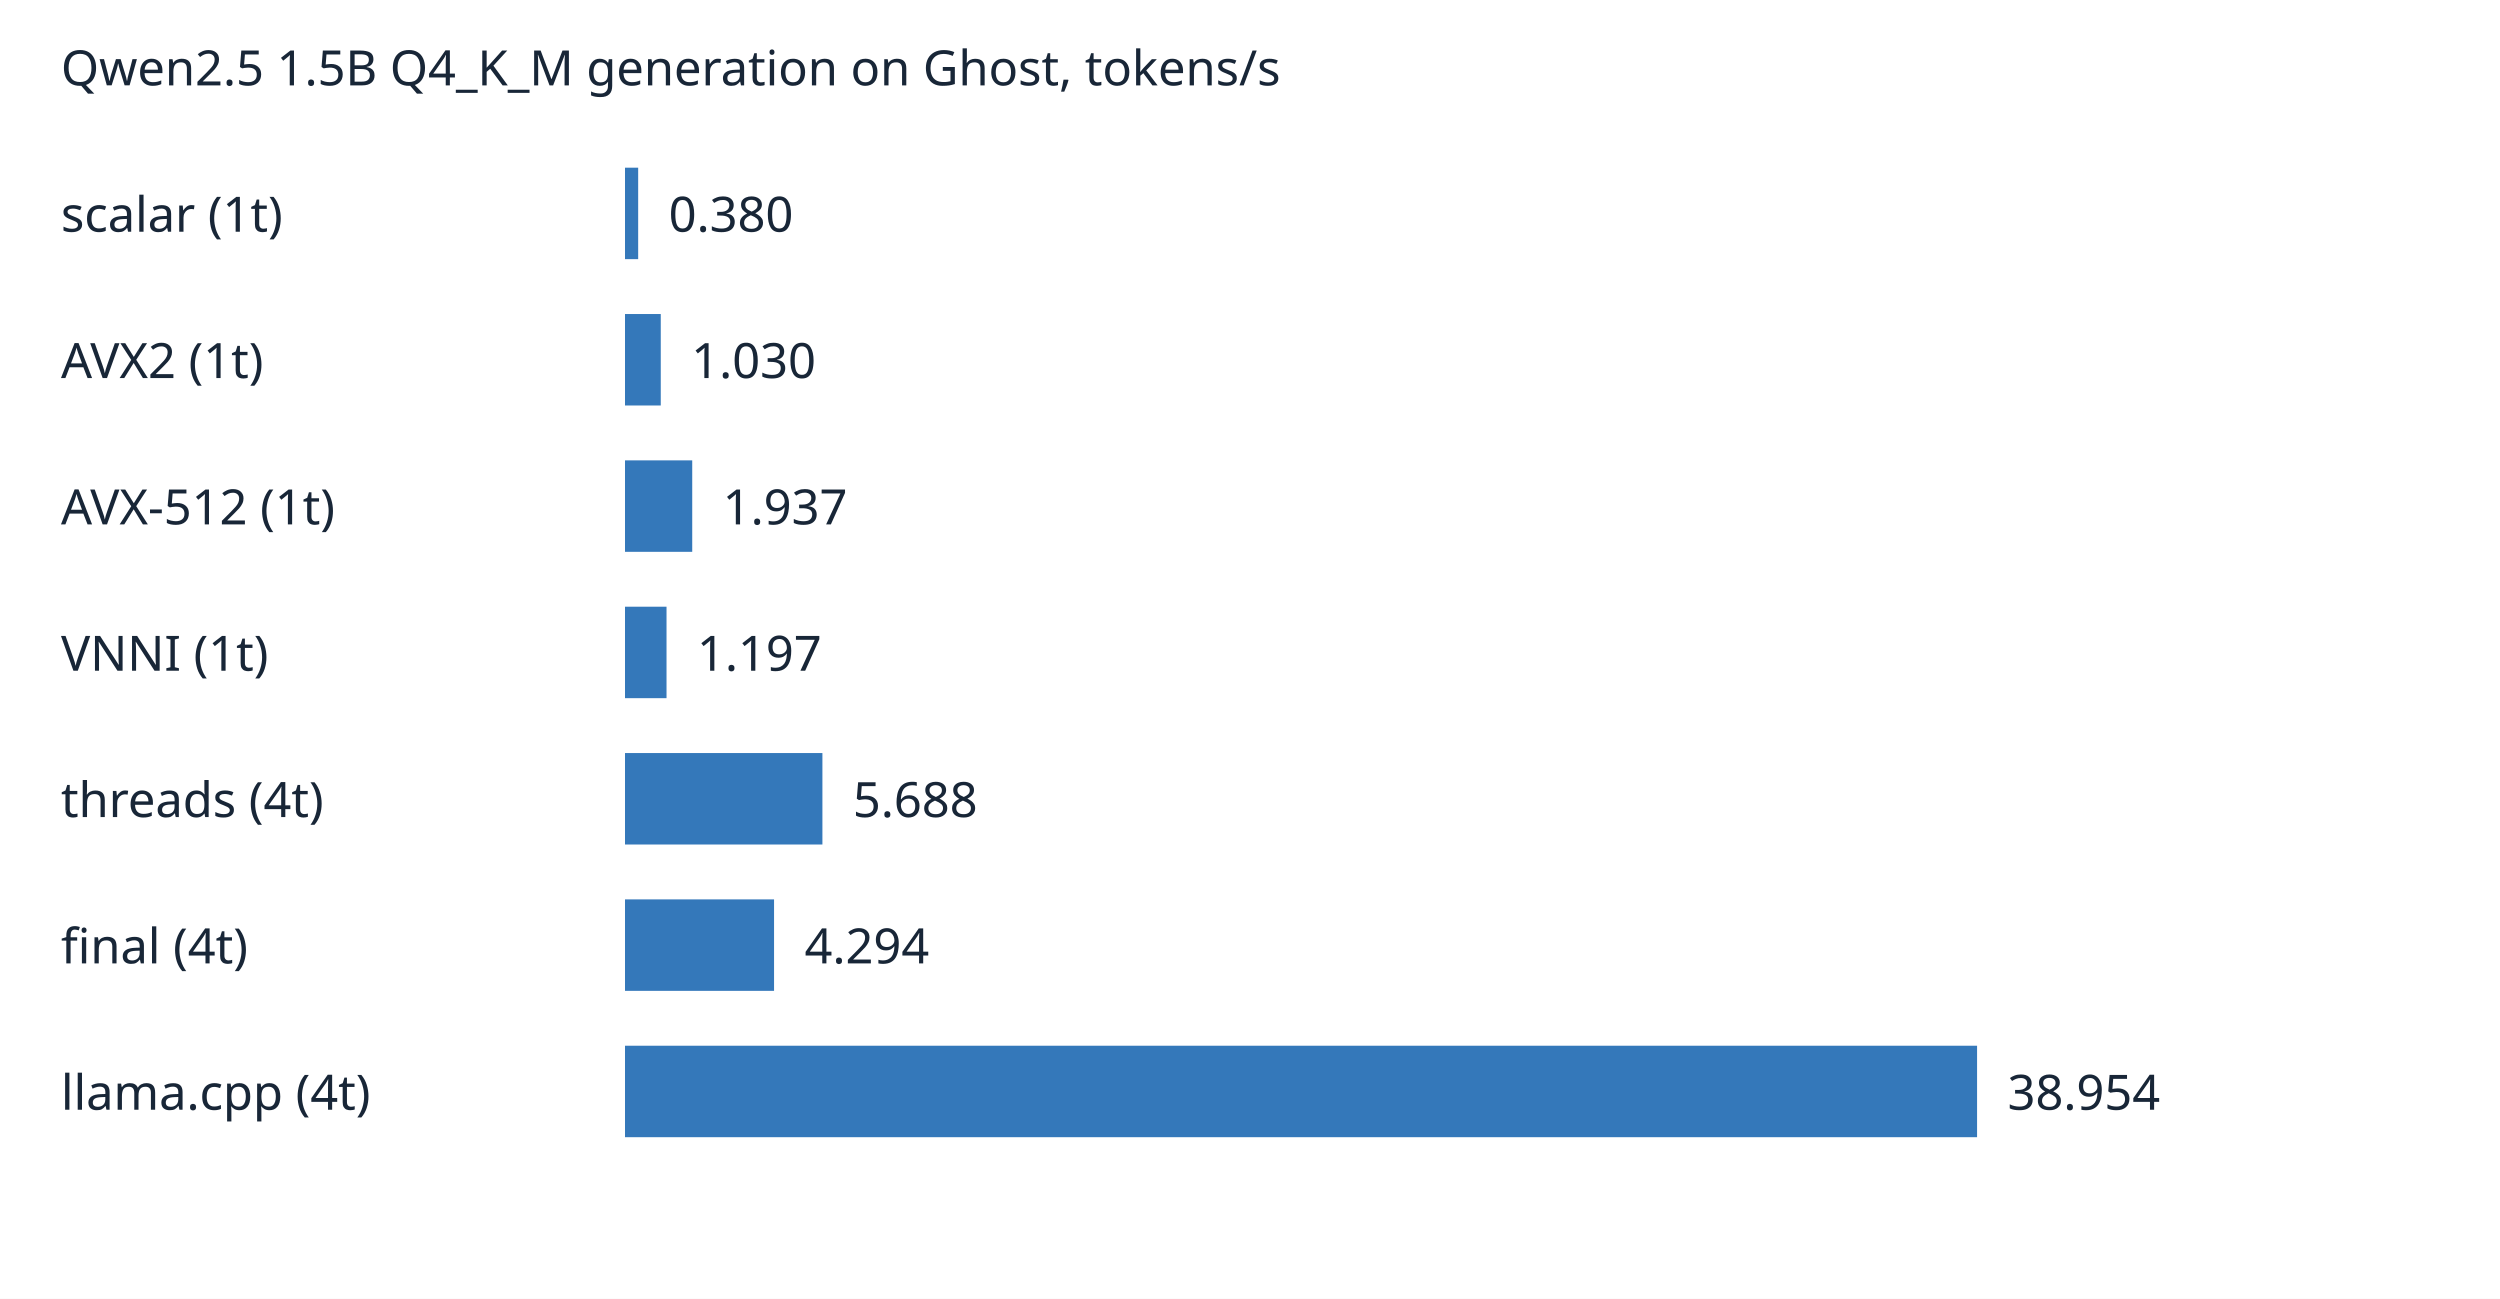
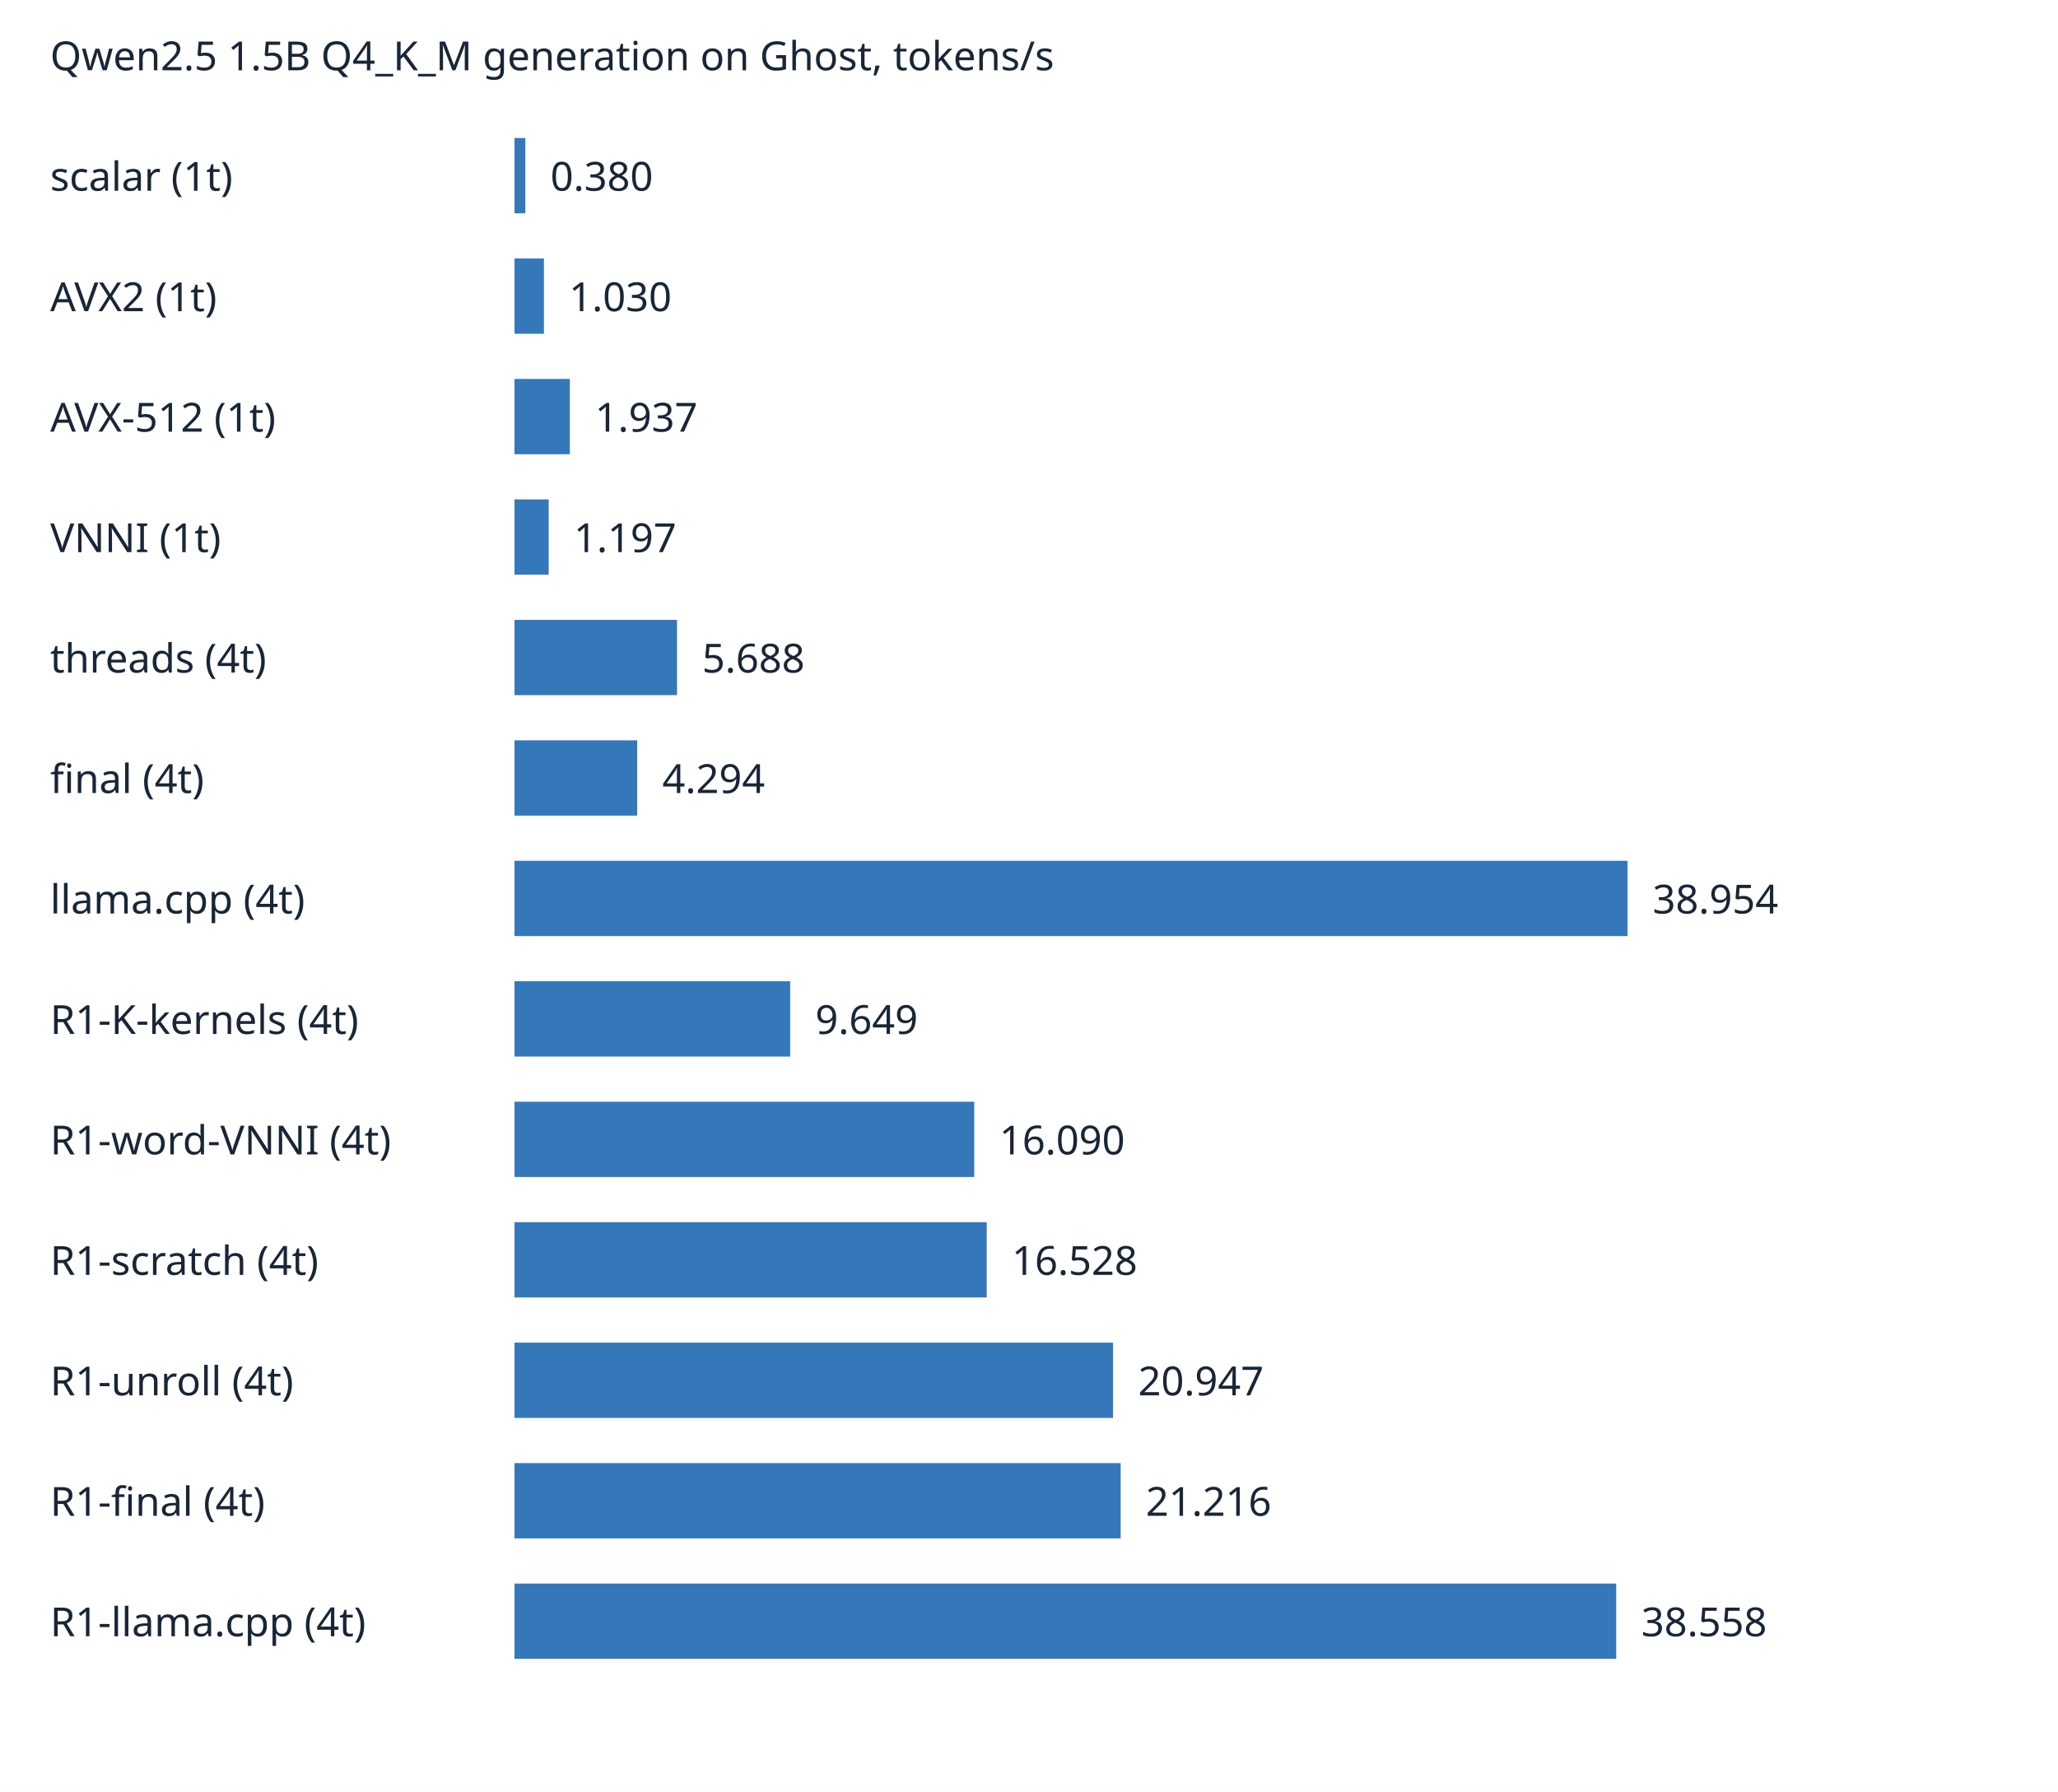
- <svg xmlns="http://www.w3.org/2000/svg" width="820" height="426" viewBox="0 0 820 426">
+ <svg xmlns="http://www.w3.org/2000/svg" width="820" height="714" viewBox="0 0 820 714">
  <rect width="100%" height="100%" fill="#fff" />
  <g font-family="sans-serif" font-size="16" fill="#182637">
    <text x="20" y="28">Qwen2.5 1.5B Q4_K_M generation on Ghost, tokens/s</text>
    <text x="20" y="76">scalar (1t)</text>
    <rect x="205" y="55" width="4.32" height="30" fill="#3478ba" />
    <text x="219.32" y="76">0.380</text>
    <text x="20" y="124">AVX2 (1t)</text>
    <rect x="205" y="103" width="11.73" height="30" fill="#3478ba" />
    <text x="226.73" y="124">1.030</text>
    <text x="20" y="172">AVX-512 (1t)</text>
    <rect x="205" y="151" width="22.05" height="30" fill="#3478ba" />
    <text x="237.05" y="172">1.937</text>
    <text x="20" y="220">VNNI (1t)</text>
    <rect x="205" y="199" width="13.62" height="30" fill="#3478ba" />
    <text x="228.62" y="220">1.197</text>
    <text x="20" y="268">threads (4t)</text>
    <rect x="205" y="247" width="64.75" height="30" fill="#3478ba" />
    <text x="279.75" y="268">5.688</text>
    <text x="20" y="316">final (4t)</text>
    <rect x="205" y="295" width="48.89" height="30" fill="#3478ba" />
    <text x="263.89" y="316">4.294</text>
    <text x="20" y="364">llama.cpp (4t)</text>
    <rect x="205" y="343" width="443.48" height="30" fill="#3478ba" />
    <text x="658.48" y="364">38.954</text>
+     <text x="20" y="412">R1-K-kernels (4t)</text>
+     <rect x="205" y="391" width="109.85" height="30" fill="#3478ba" />
+     <text x="324.85" y="412">9.649</text>
+     <text x="20" y="460">R1-word-VNNI (4t)</text>
+     <rect x="205" y="439" width="183.18" height="30" fill="#3478ba" />
+     <text x="398.18" y="460">16.090</text>
+     <text x="20" y="508">R1-scratch (4t)</text>
+     <rect x="205" y="487" width="188.16" height="30" fill="#3478ba" />
+     <text x="403.16" y="508">16.528</text>
+     <text x="20" y="556">R1-unroll (4t)</text>
+     <rect x="205" y="535" width="238.48" height="30" fill="#3478ba" />
+     <text x="453.48" y="556">20.947</text>
+     <text x="20" y="604">R1-final (4t)</text>
+     <rect x="205" y="583" width="241.53" height="30" fill="#3478ba" />
+     <text x="456.53" y="604">21.216</text>
+     <text x="20" y="652">R1-llama.cpp (4t)</text>
+     <rect x="205" y="631" width="438.97" height="30" fill="#3478ba" />
+     <text x="653.97" y="652">38.558</text>
  </g>
</svg>
